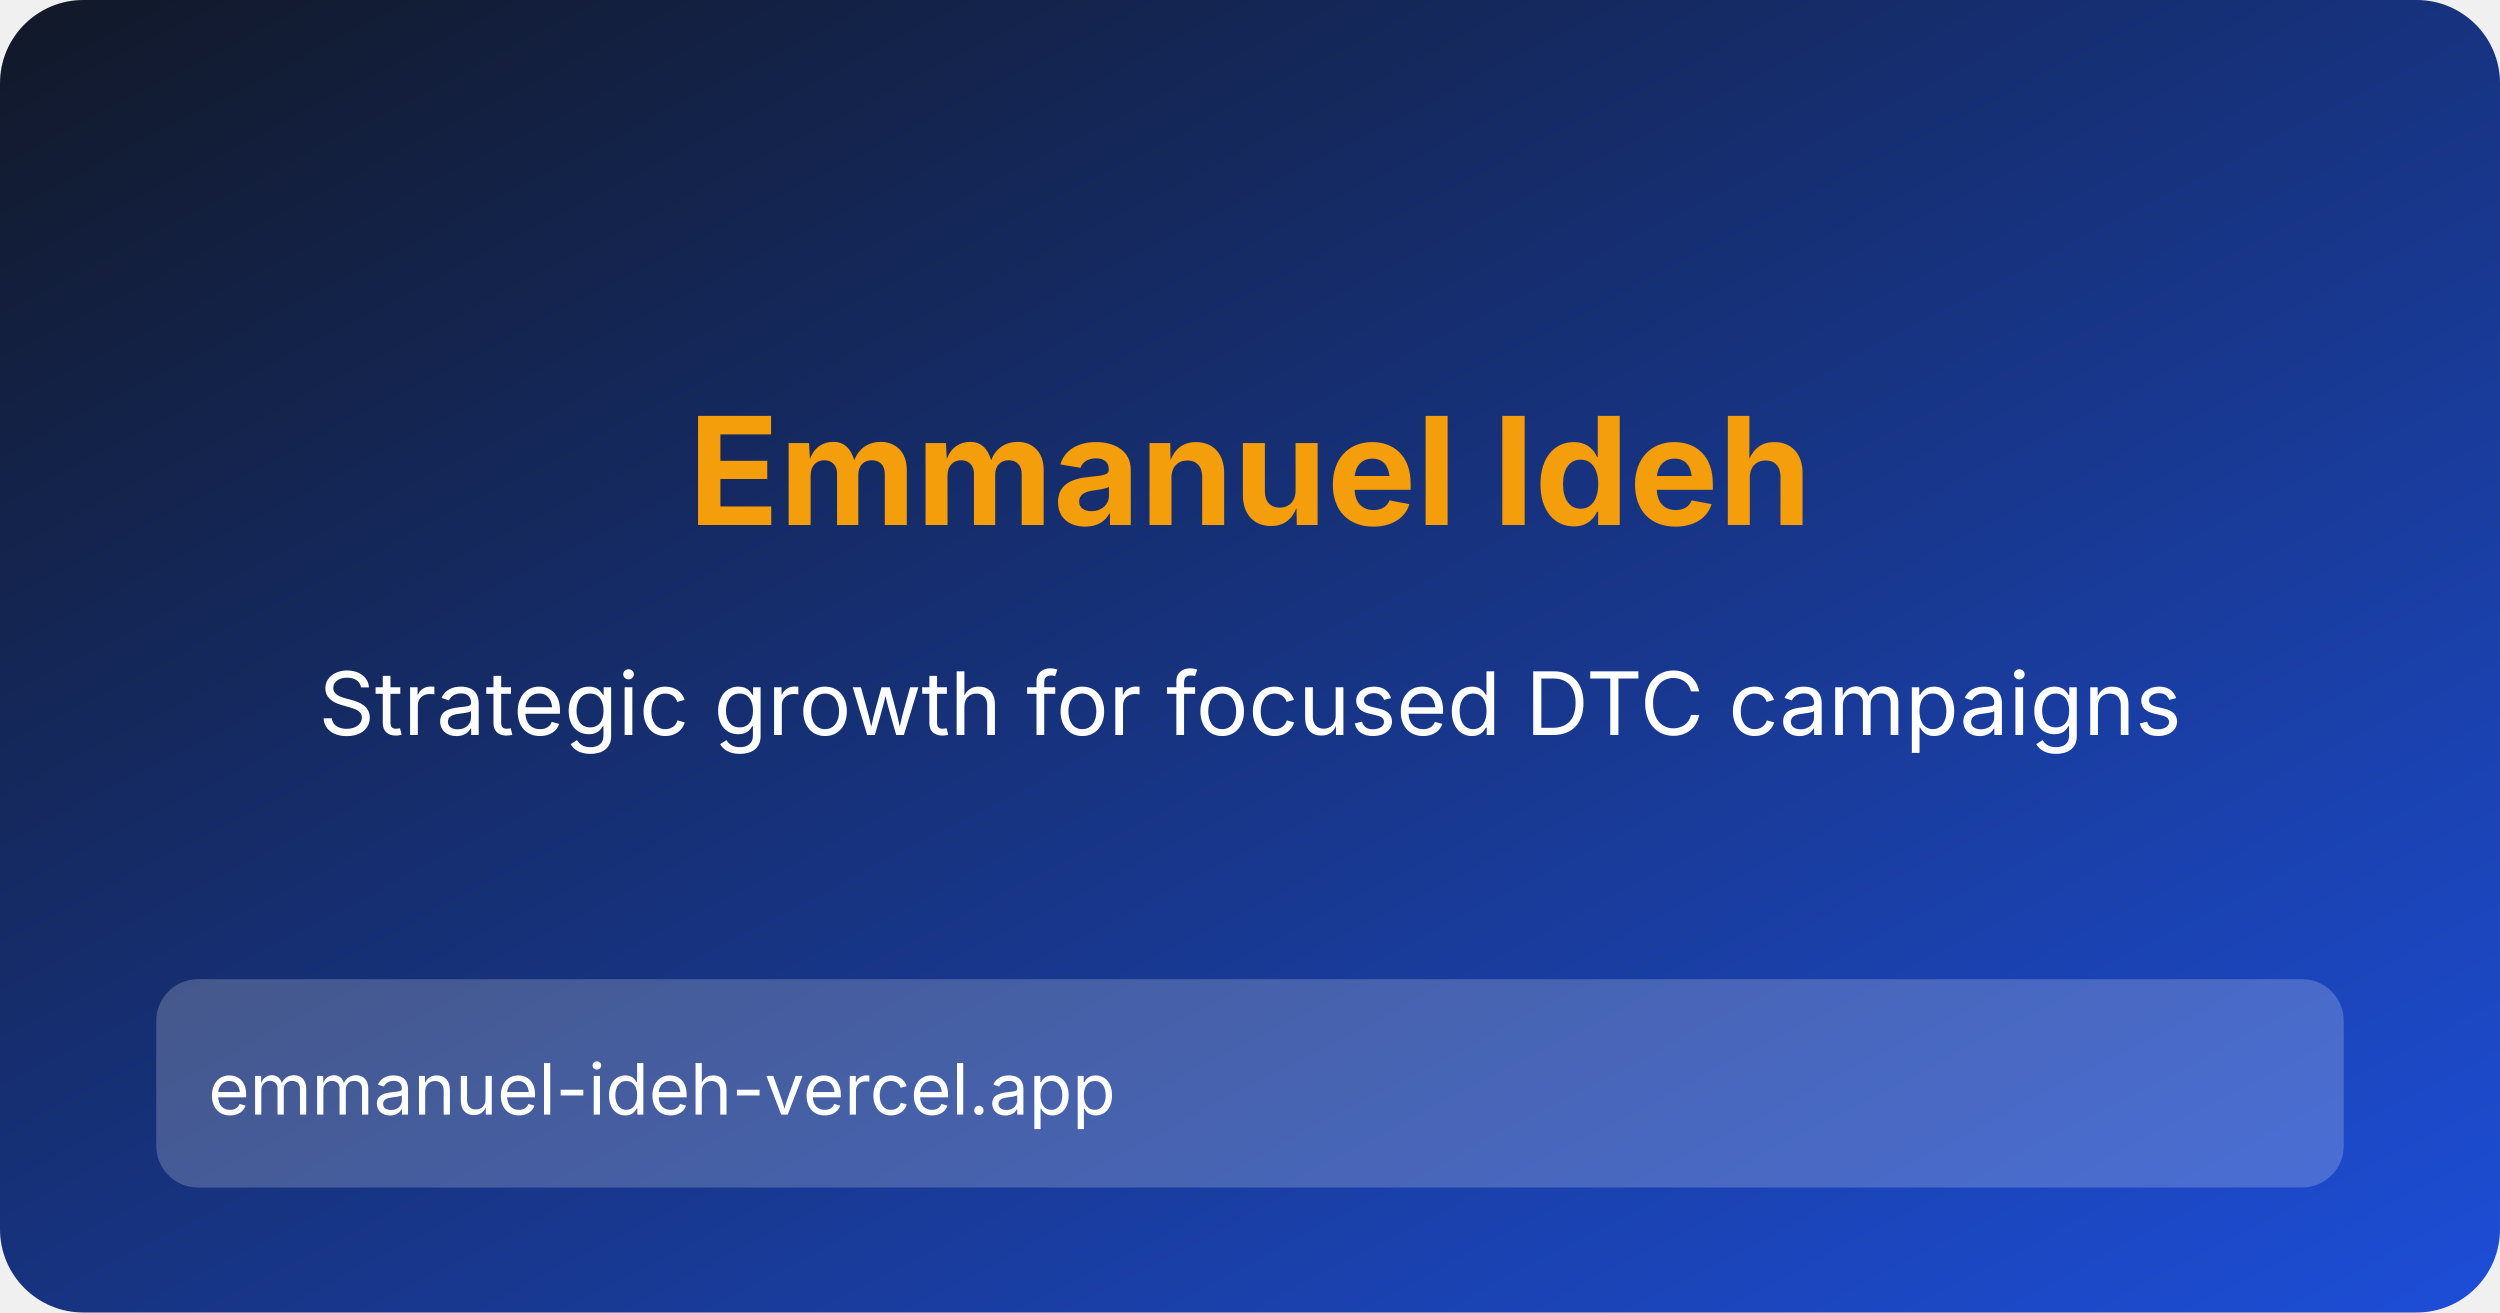
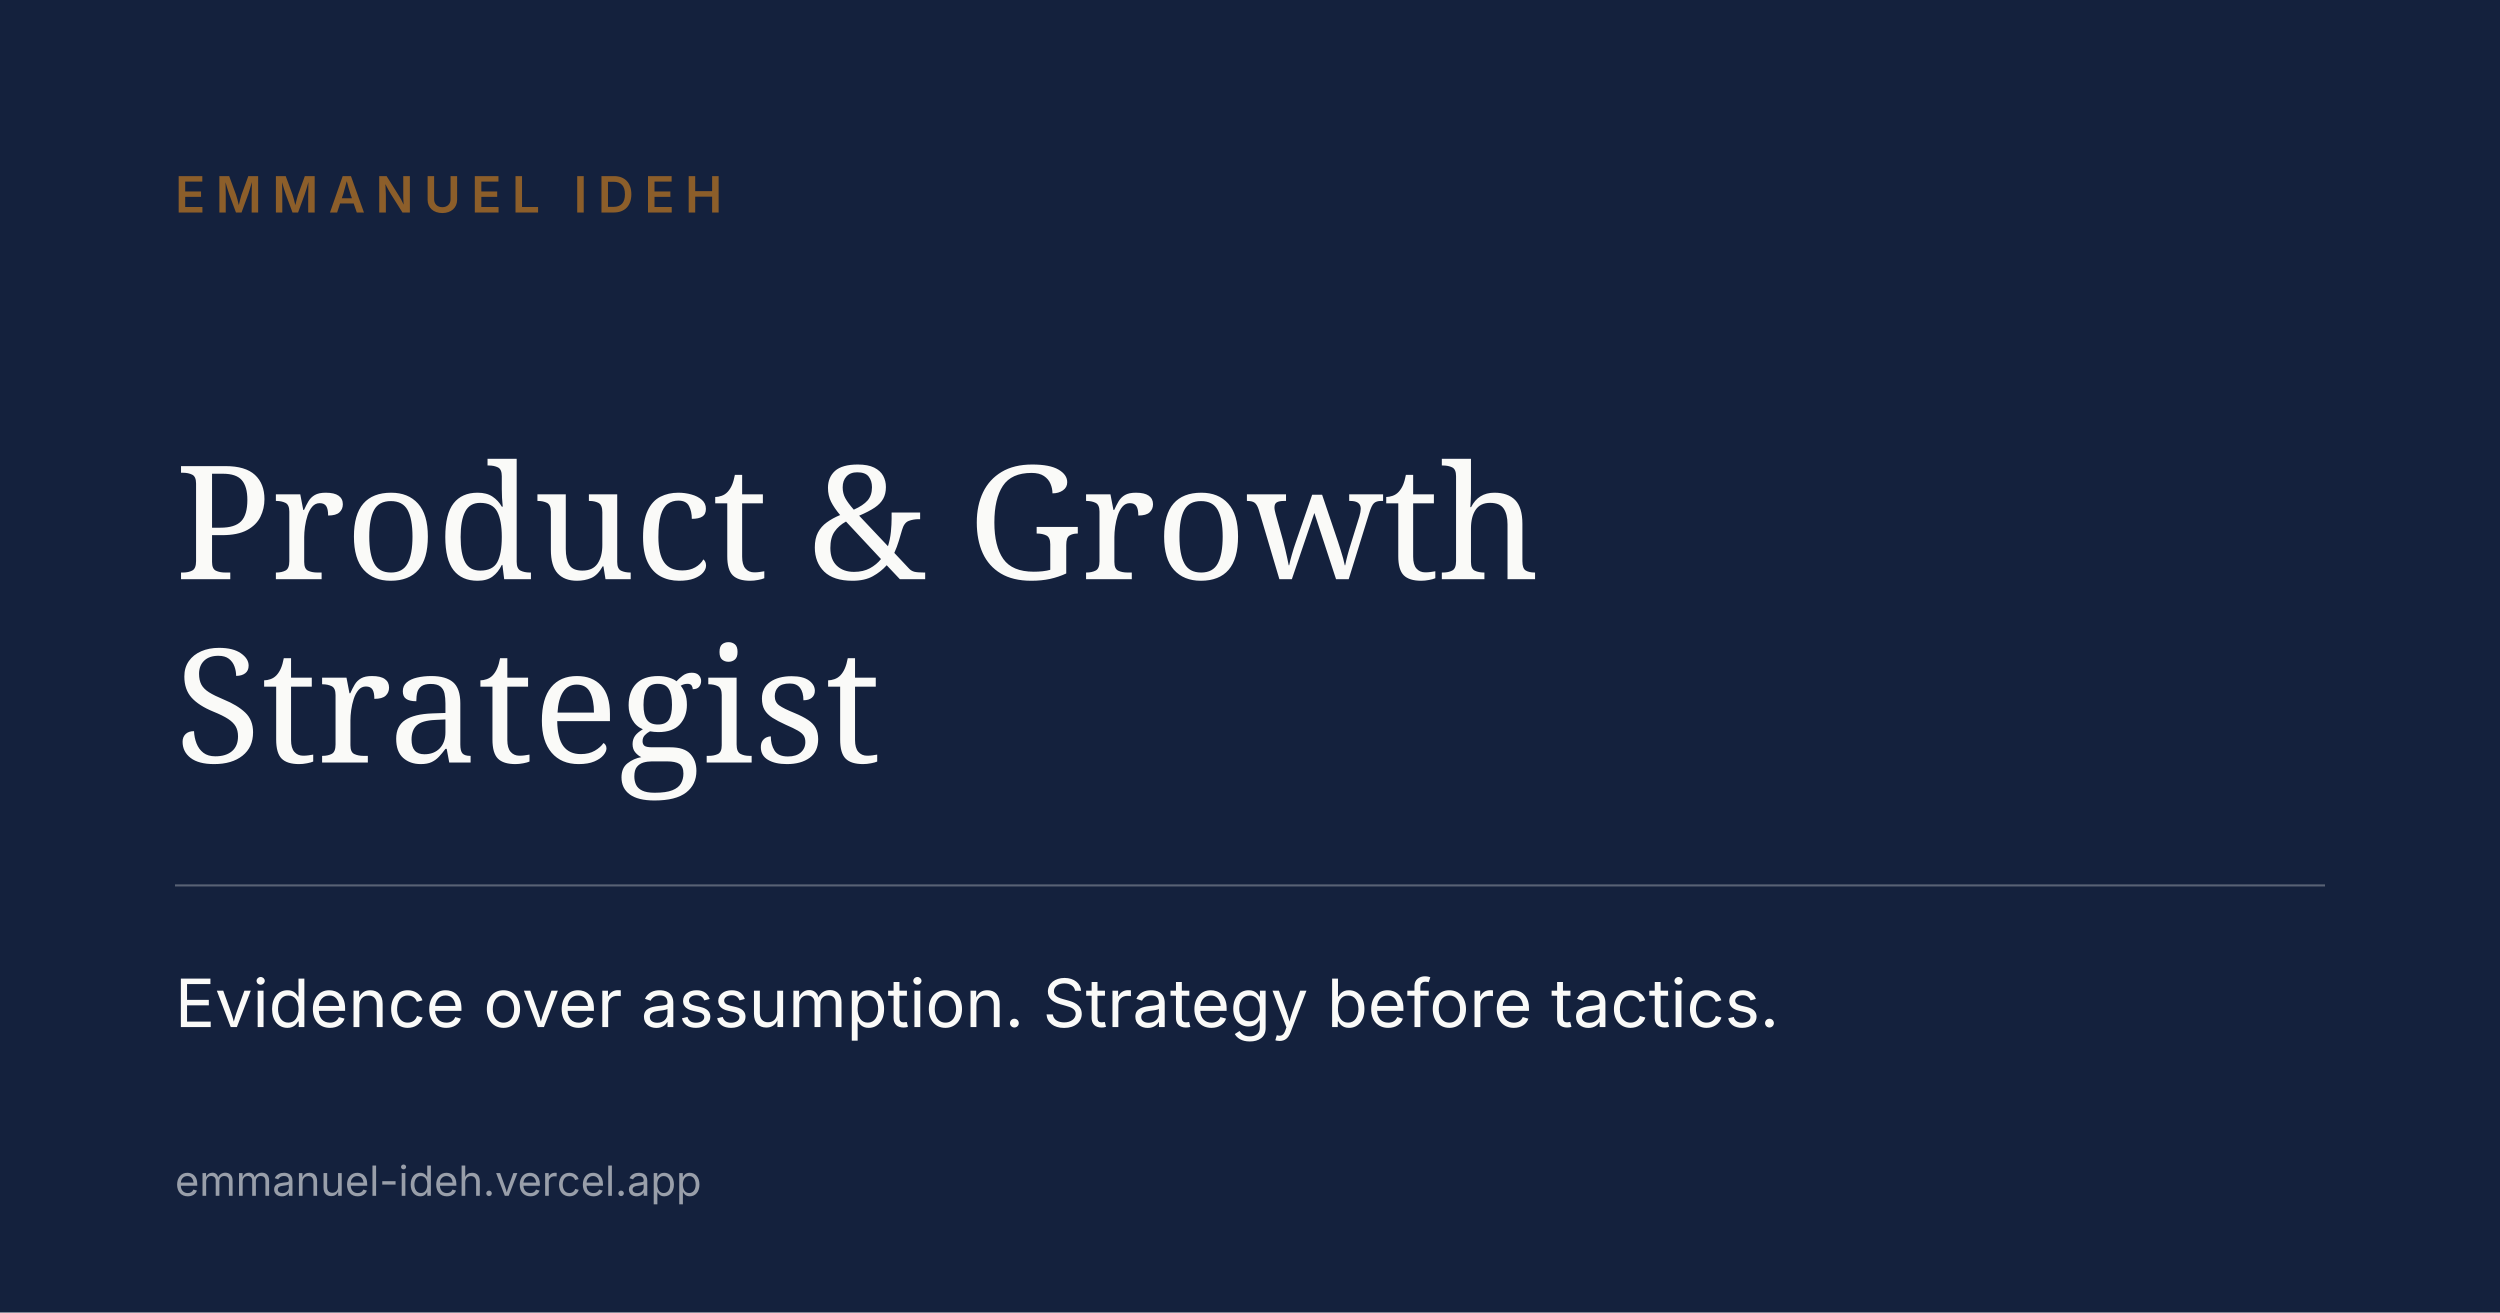
- <svg xmlns="http://www.w3.org/2000/svg" viewBox="0 0 1200 630">
-   <defs>
-     <linearGradient id="grad" x1="0%" y1="0%" x2="100%" y2="100%">
-       <stop offset="0%" stop-color="#111827" />
-       <stop offset="100%" stop-color="#1D4ED8" />
-     </linearGradient>
-   </defs>
-   <rect width="1200" height="630" fill="url(#grad)" rx="40" />
-   <text x="50%" y="40%" text-anchor="middle" fill="#F59E0B" font-family="Inter, sans-serif" font-size="72" font-weight="700">Emmanuel Ideh</text>
-   <text x="50%" y="56%" text-anchor="middle" fill="#FFFFFF" font-family="Inter, sans-serif" font-size="42">Strategic growth for focused DTC campaigns</text>
-   <rect x="75" y="470" width="1050" height="100" rx="20" fill="#ffffff33" />
-   <text x="100" y="535" fill="#ffffff" font-family="Inter, sans-serif" font-size="34">emmanuel-ideh-vercel.app</text>
+ <svg xmlns="http://www.w3.org/2000/svg" viewBox="0 0 1200 630" role="img" aria-labelledby="title desc">
+   <rect width="1200" height="630" fill="#14213D" />
+   <text x="84" y="102" fill="#8C5E2A" font-family="Inter, sans-serif" font-size="24" font-weight="600" letter-spacing="5">EMMANUEL IDEH</text>
+   <text x="84" y="278" fill="#FAFAF8" font-family="Fraunces, Georgia, serif" font-size="76" font-weight="500">Product &amp; Growth</text>
+   <text x="84" y="366" fill="#FAFAF8" font-family="Fraunces, Georgia, serif" font-size="76" font-weight="500">Strategist</text>
+   <line x1="84" y1="425" x2="1116" y2="425" stroke="#FAFAF8" stroke-opacity=".3" />
+   <text x="84" y="493" fill="#FAFAF8" font-family="Inter, sans-serif" font-size="32">Evidence over assumption. Strategy before tactics.</text>
+   <text x="84" y="574" fill="#FAFAF8" fill-opacity=".58" font-family="Inter, sans-serif" font-size="20">emmanuel-ideh.vercel.app</text>
</svg>
